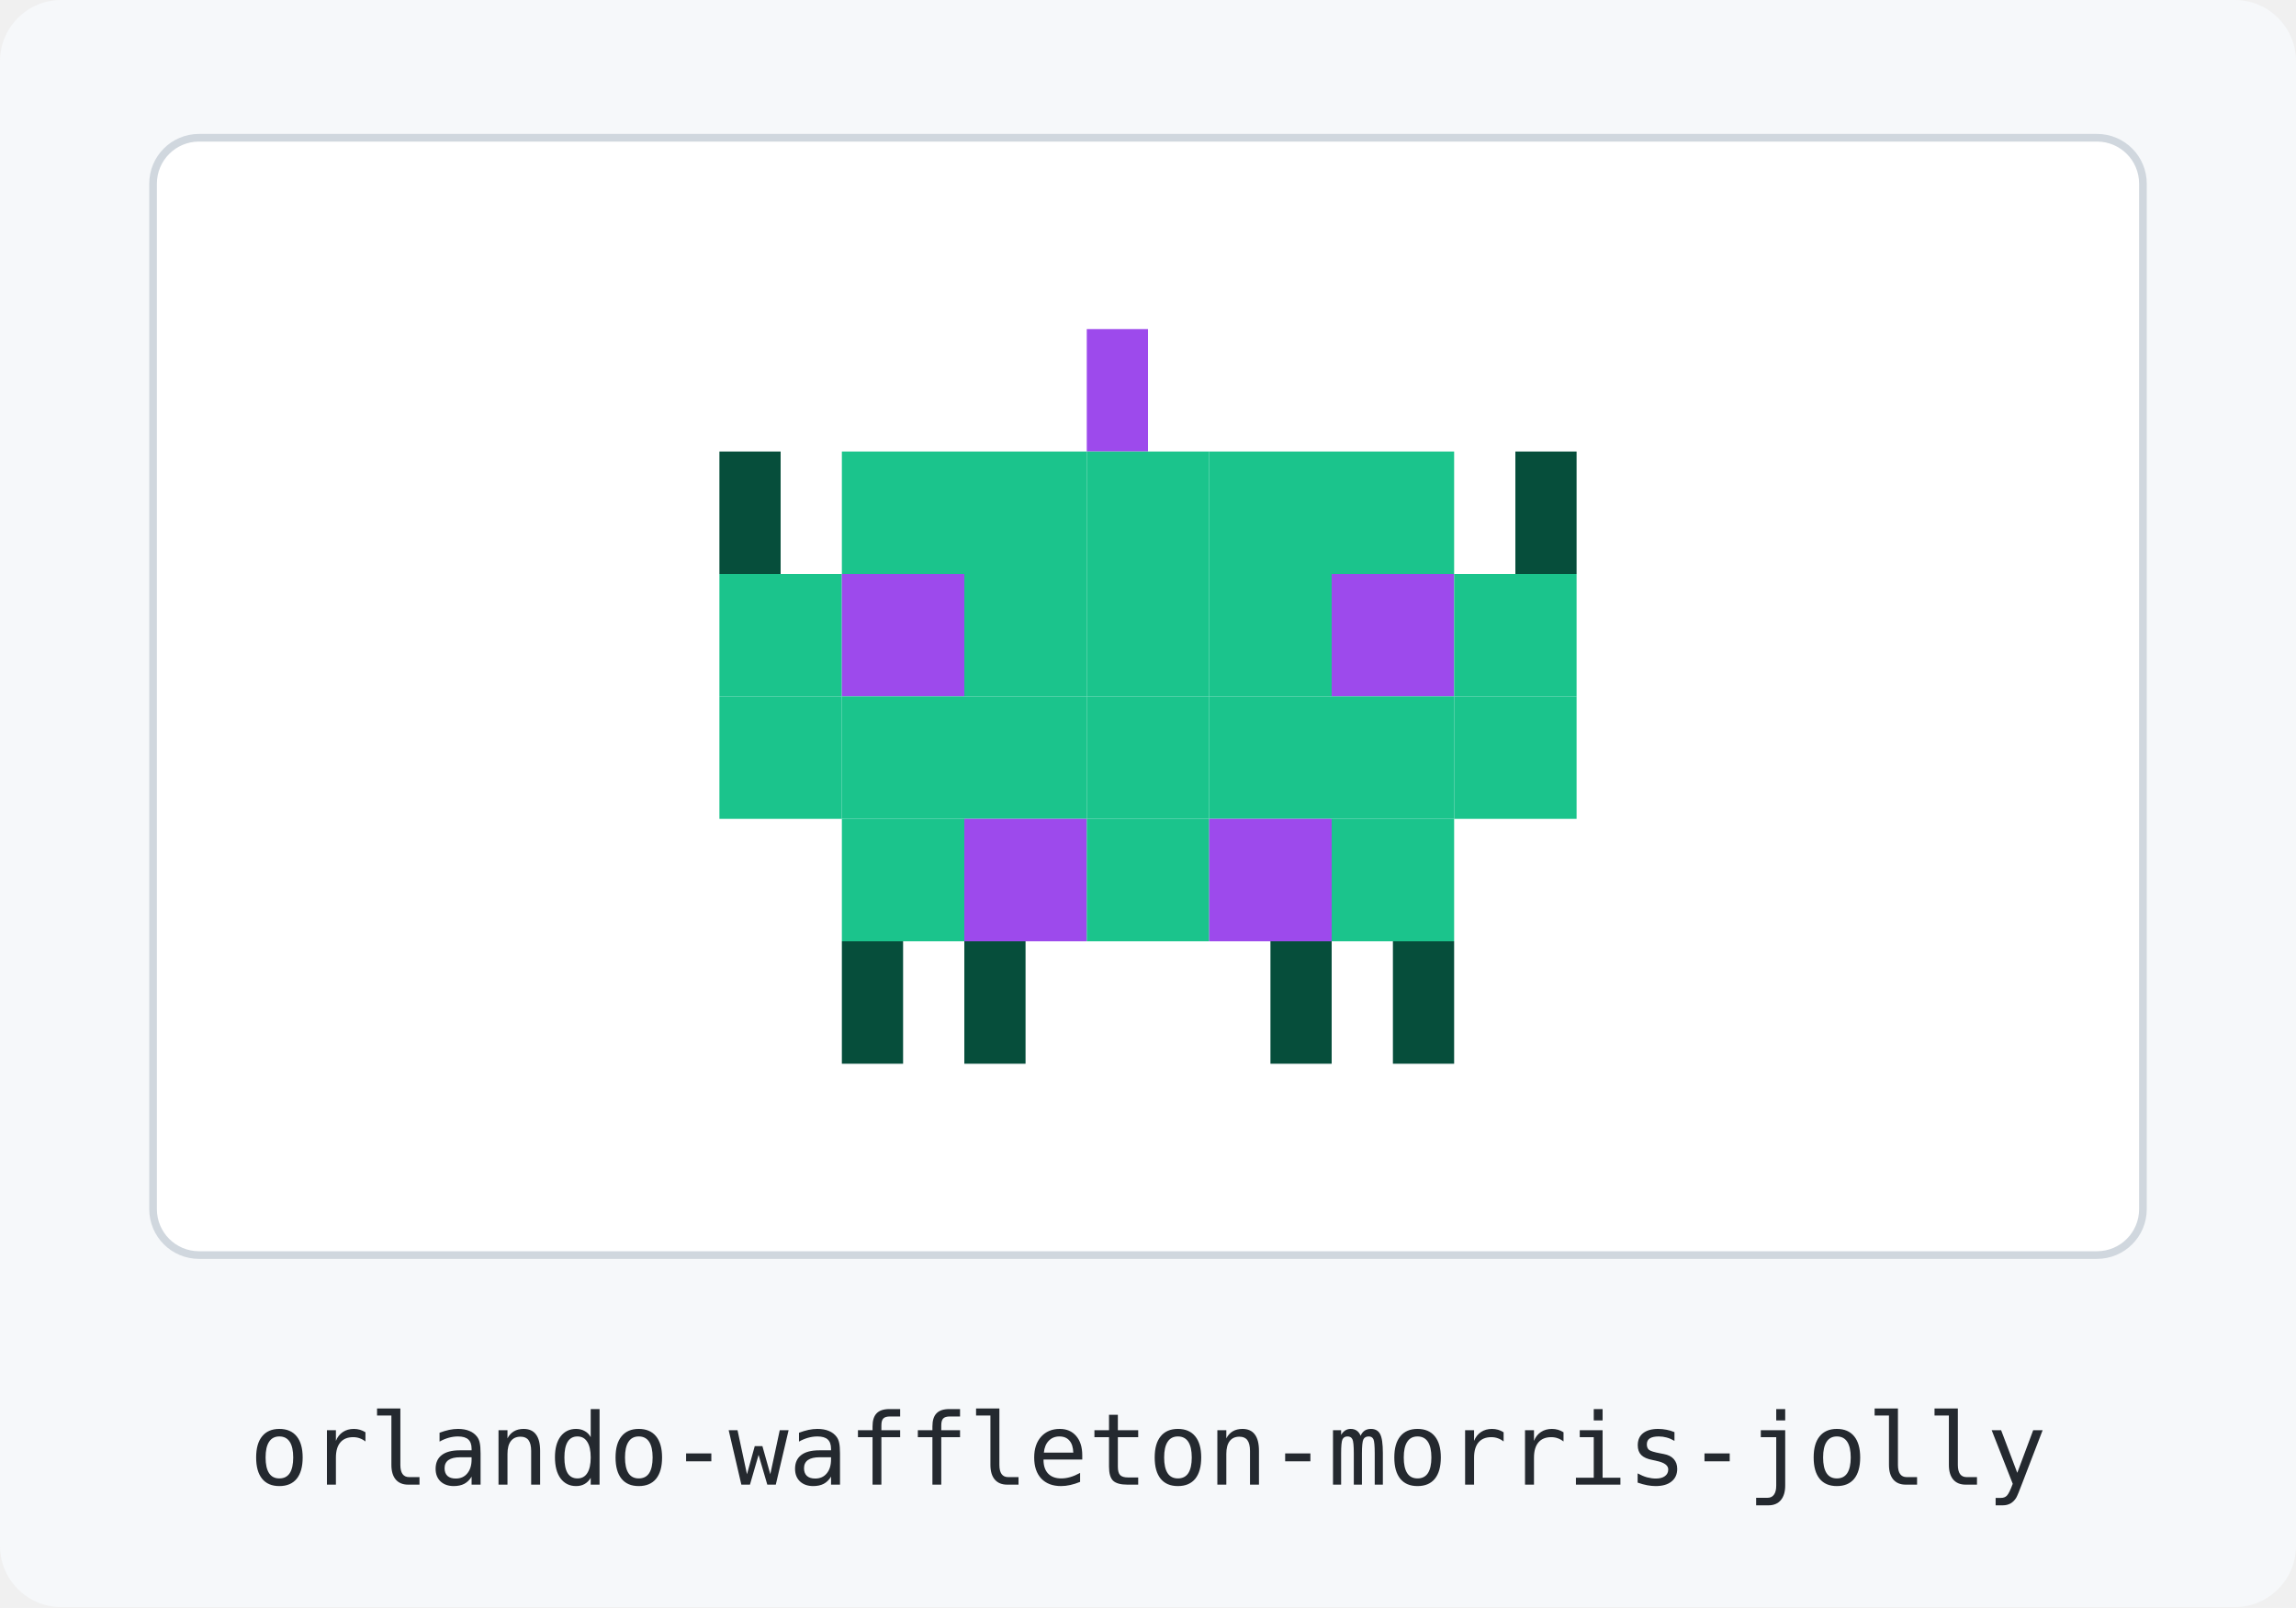
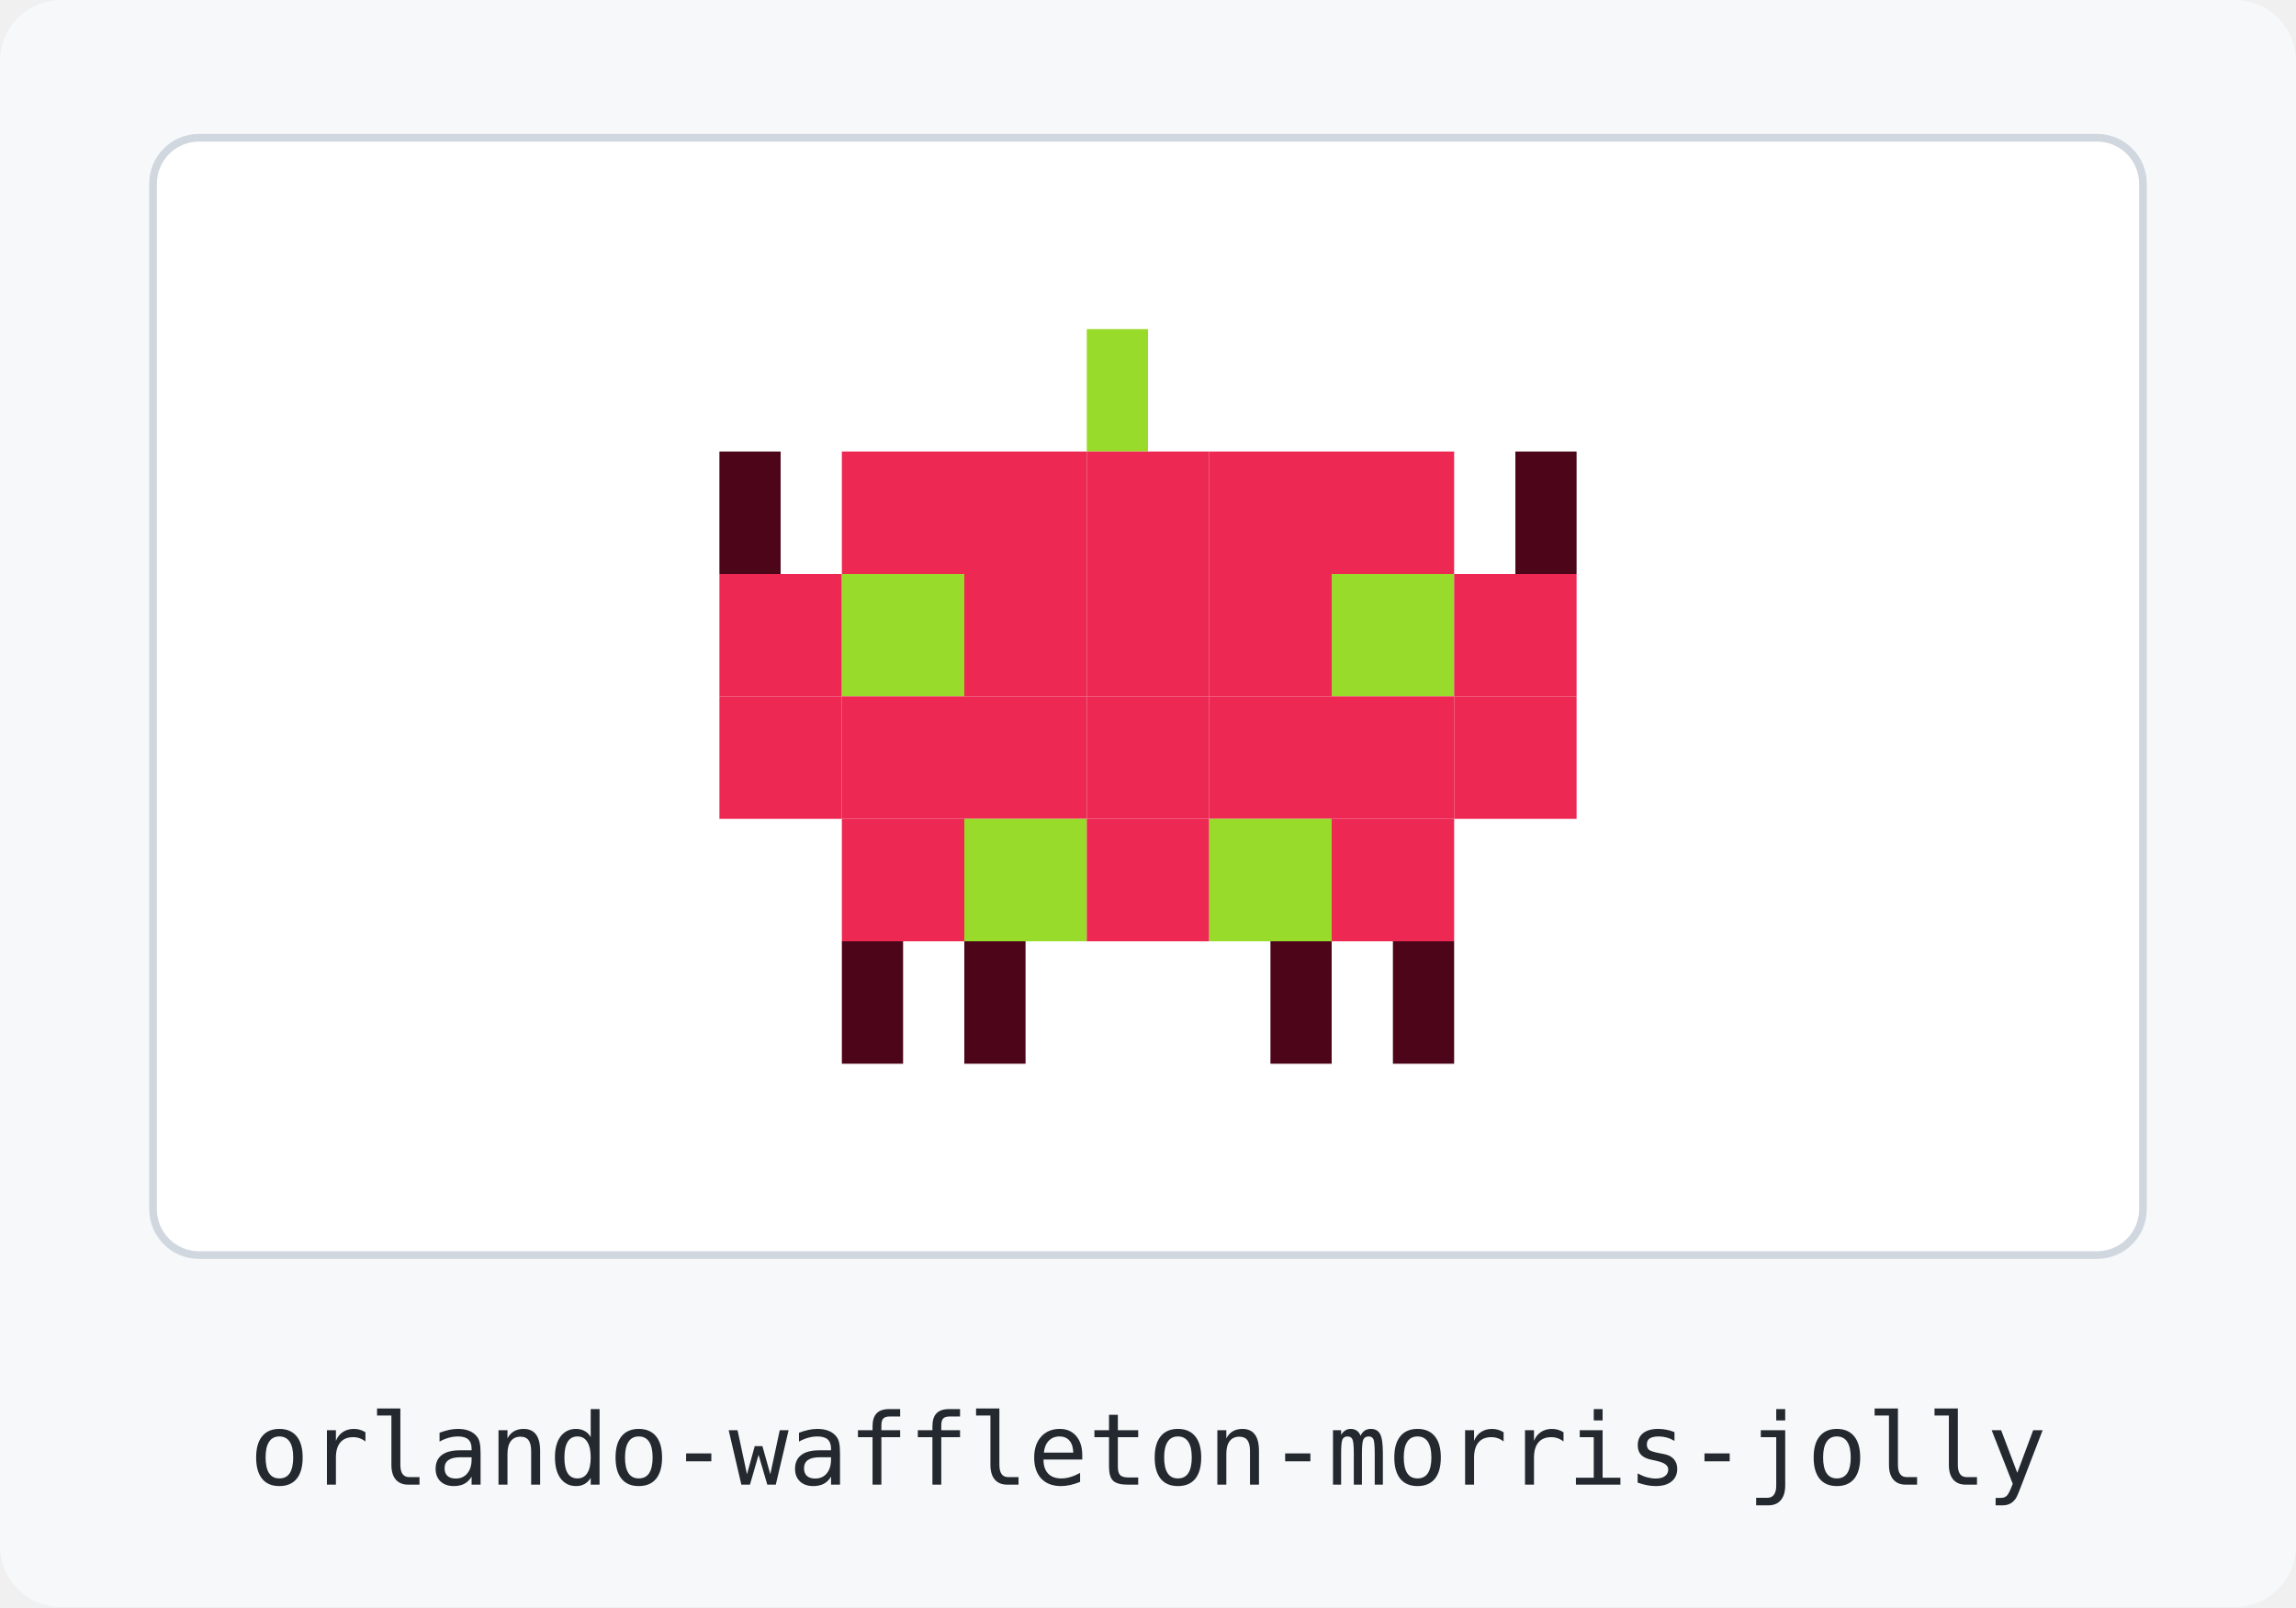
<svg xmlns="http://www.w3.org/2000/svg" width="300" height="210" viewBox="0 0 300 210" role="img" aria-label="orlando-waffleton-morris-jolly clingon">
  <rect width="300" height="210" rx="8" fill="#f6f8fa" />
  <rect x="20" y="18" width="260" height="146" rx="6" fill="#ffffff" stroke="#d0d7de" />
-   <rect x="142" y="43" width="8" height="16" fill="#9d4aec" />
-   <rect x="94" y="59" width="8" height="16" fill="#064e3b" />
-   <rect x="110" y="59" width="16" height="16" fill="#1bc48c" />
-   <rect x="126" y="59" width="16" height="16" fill="#1bc48c" />
-   <rect x="142" y="59" width="16" height="16" fill="#1bc48c" />
-   <rect x="158" y="59" width="16" height="16" fill="#1bc48c" />
-   <rect x="174" y="59" width="16" height="16" fill="#1bc48c" />
-   <rect x="198" y="59" width="8" height="16" fill="#064e3b" />
-   <rect x="94" y="75" width="16" height="16" fill="#1bc48c" />
-   <rect x="110" y="75" width="16" height="16" fill="#9d4aec" />
-   <rect x="126" y="75" width="16" height="16" fill="#1bc48c" />
-   <rect x="142" y="75" width="16" height="16" fill="#1bc48c" />
-   <rect x="158" y="75" width="16" height="16" fill="#1bc48c" />
-   <rect x="174" y="75" width="16" height="16" fill="#9d4aec" />
-   <rect x="190" y="75" width="16" height="16" fill="#1bc48c" />
-   <rect x="94" y="91" width="16" height="16" fill="#1bc48c" />
-   <rect x="110" y="91" width="16" height="16" fill="#1bc48c" />
-   <rect x="126" y="91" width="16" height="16" fill="#1bc48c" />
-   <rect x="142" y="91" width="16" height="16" fill="#1bc48c" />
-   <rect x="158" y="91" width="16" height="16" fill="#1bc48c" />
-   <rect x="174" y="91" width="16" height="16" fill="#1bc48c" />
-   <rect x="190" y="91" width="16" height="16" fill="#1bc48c" />
-   <rect x="110" y="107" width="16" height="16" fill="#1bc48c" />
-   <rect x="126" y="107" width="16" height="16" fill="#9d4aec" />
-   <rect x="142" y="107" width="16" height="16" fill="#1bc48c" />
-   <rect x="158" y="107" width="16" height="16" fill="#9d4aec" />
-   <rect x="174" y="107" width="16" height="16" fill="#1bc48c" />
-   <rect x="110" y="123" width="8" height="16" fill="#064e3b" />
-   <rect x="126" y="123" width="8" height="16" fill="#064e3b" />
-   <rect x="166" y="123" width="8" height="16" fill="#064e3b" />
-   <rect x="182" y="123" width="8" height="16" fill="#064e3b" />
+   <rect x="142" y="43" width="8" height="16" fill="#98db2a" />
+   <rect x="94" y="59" width="8" height="16" fill="#4c0519" />
+   <rect x="110" y="59" width="16" height="16" fill="#ec2853" />
+   <rect x="126" y="59" width="16" height="16" fill="#ec2853" />
+   <rect x="142" y="59" width="16" height="16" fill="#ec2853" />
+   <rect x="158" y="59" width="16" height="16" fill="#ec2853" />
+   <rect x="174" y="59" width="16" height="16" fill="#ec2853" />
+   <rect x="198" y="59" width="8" height="16" fill="#4c0519" />
+   <rect x="94" y="75" width="16" height="16" fill="#ec2853" />
+   <rect x="110" y="75" width="16" height="16" fill="#98db2a" />
+   <rect x="126" y="75" width="16" height="16" fill="#ec2853" />
+   <rect x="142" y="75" width="16" height="16" fill="#ec2853" />
+   <rect x="158" y="75" width="16" height="16" fill="#ec2853" />
+   <rect x="174" y="75" width="16" height="16" fill="#98db2a" />
+   <rect x="190" y="75" width="16" height="16" fill="#ec2853" />
+   <rect x="94" y="91" width="16" height="16" fill="#ec2853" />
+   <rect x="110" y="91" width="16" height="16" fill="#ec2853" />
+   <rect x="126" y="91" width="16" height="16" fill="#ec2853" />
+   <rect x="142" y="91" width="16" height="16" fill="#ec2853" />
+   <rect x="158" y="91" width="16" height="16" fill="#ec2853" />
+   <rect x="174" y="91" width="16" height="16" fill="#ec2853" />
+   <rect x="190" y="91" width="16" height="16" fill="#ec2853" />
+   <rect x="110" y="107" width="16" height="16" fill="#ec2853" />
+   <rect x="126" y="107" width="16" height="16" fill="#98db2a" />
+   <rect x="142" y="107" width="16" height="16" fill="#ec2853" />
+   <rect x="158" y="107" width="16" height="16" fill="#98db2a" />
+   <rect x="174" y="107" width="16" height="16" fill="#ec2853" />
+   <rect x="110" y="123" width="8" height="16" fill="#4c0519" />
+   <rect x="126" y="123" width="8" height="16" fill="#4c0519" />
+   <rect x="166" y="123" width="8" height="16" fill="#4c0519" />
+   <rect x="182" y="123" width="8" height="16" fill="#4c0519" />
  <text x="150" y="194" text-anchor="middle" font-family="ui-monospace, SFMono-Regular, Menlo, Consolas, monospace" font-size="13" font-weight="400" fill="#24292f">orlando-waffleton-morris-jolly</text>
</svg>
